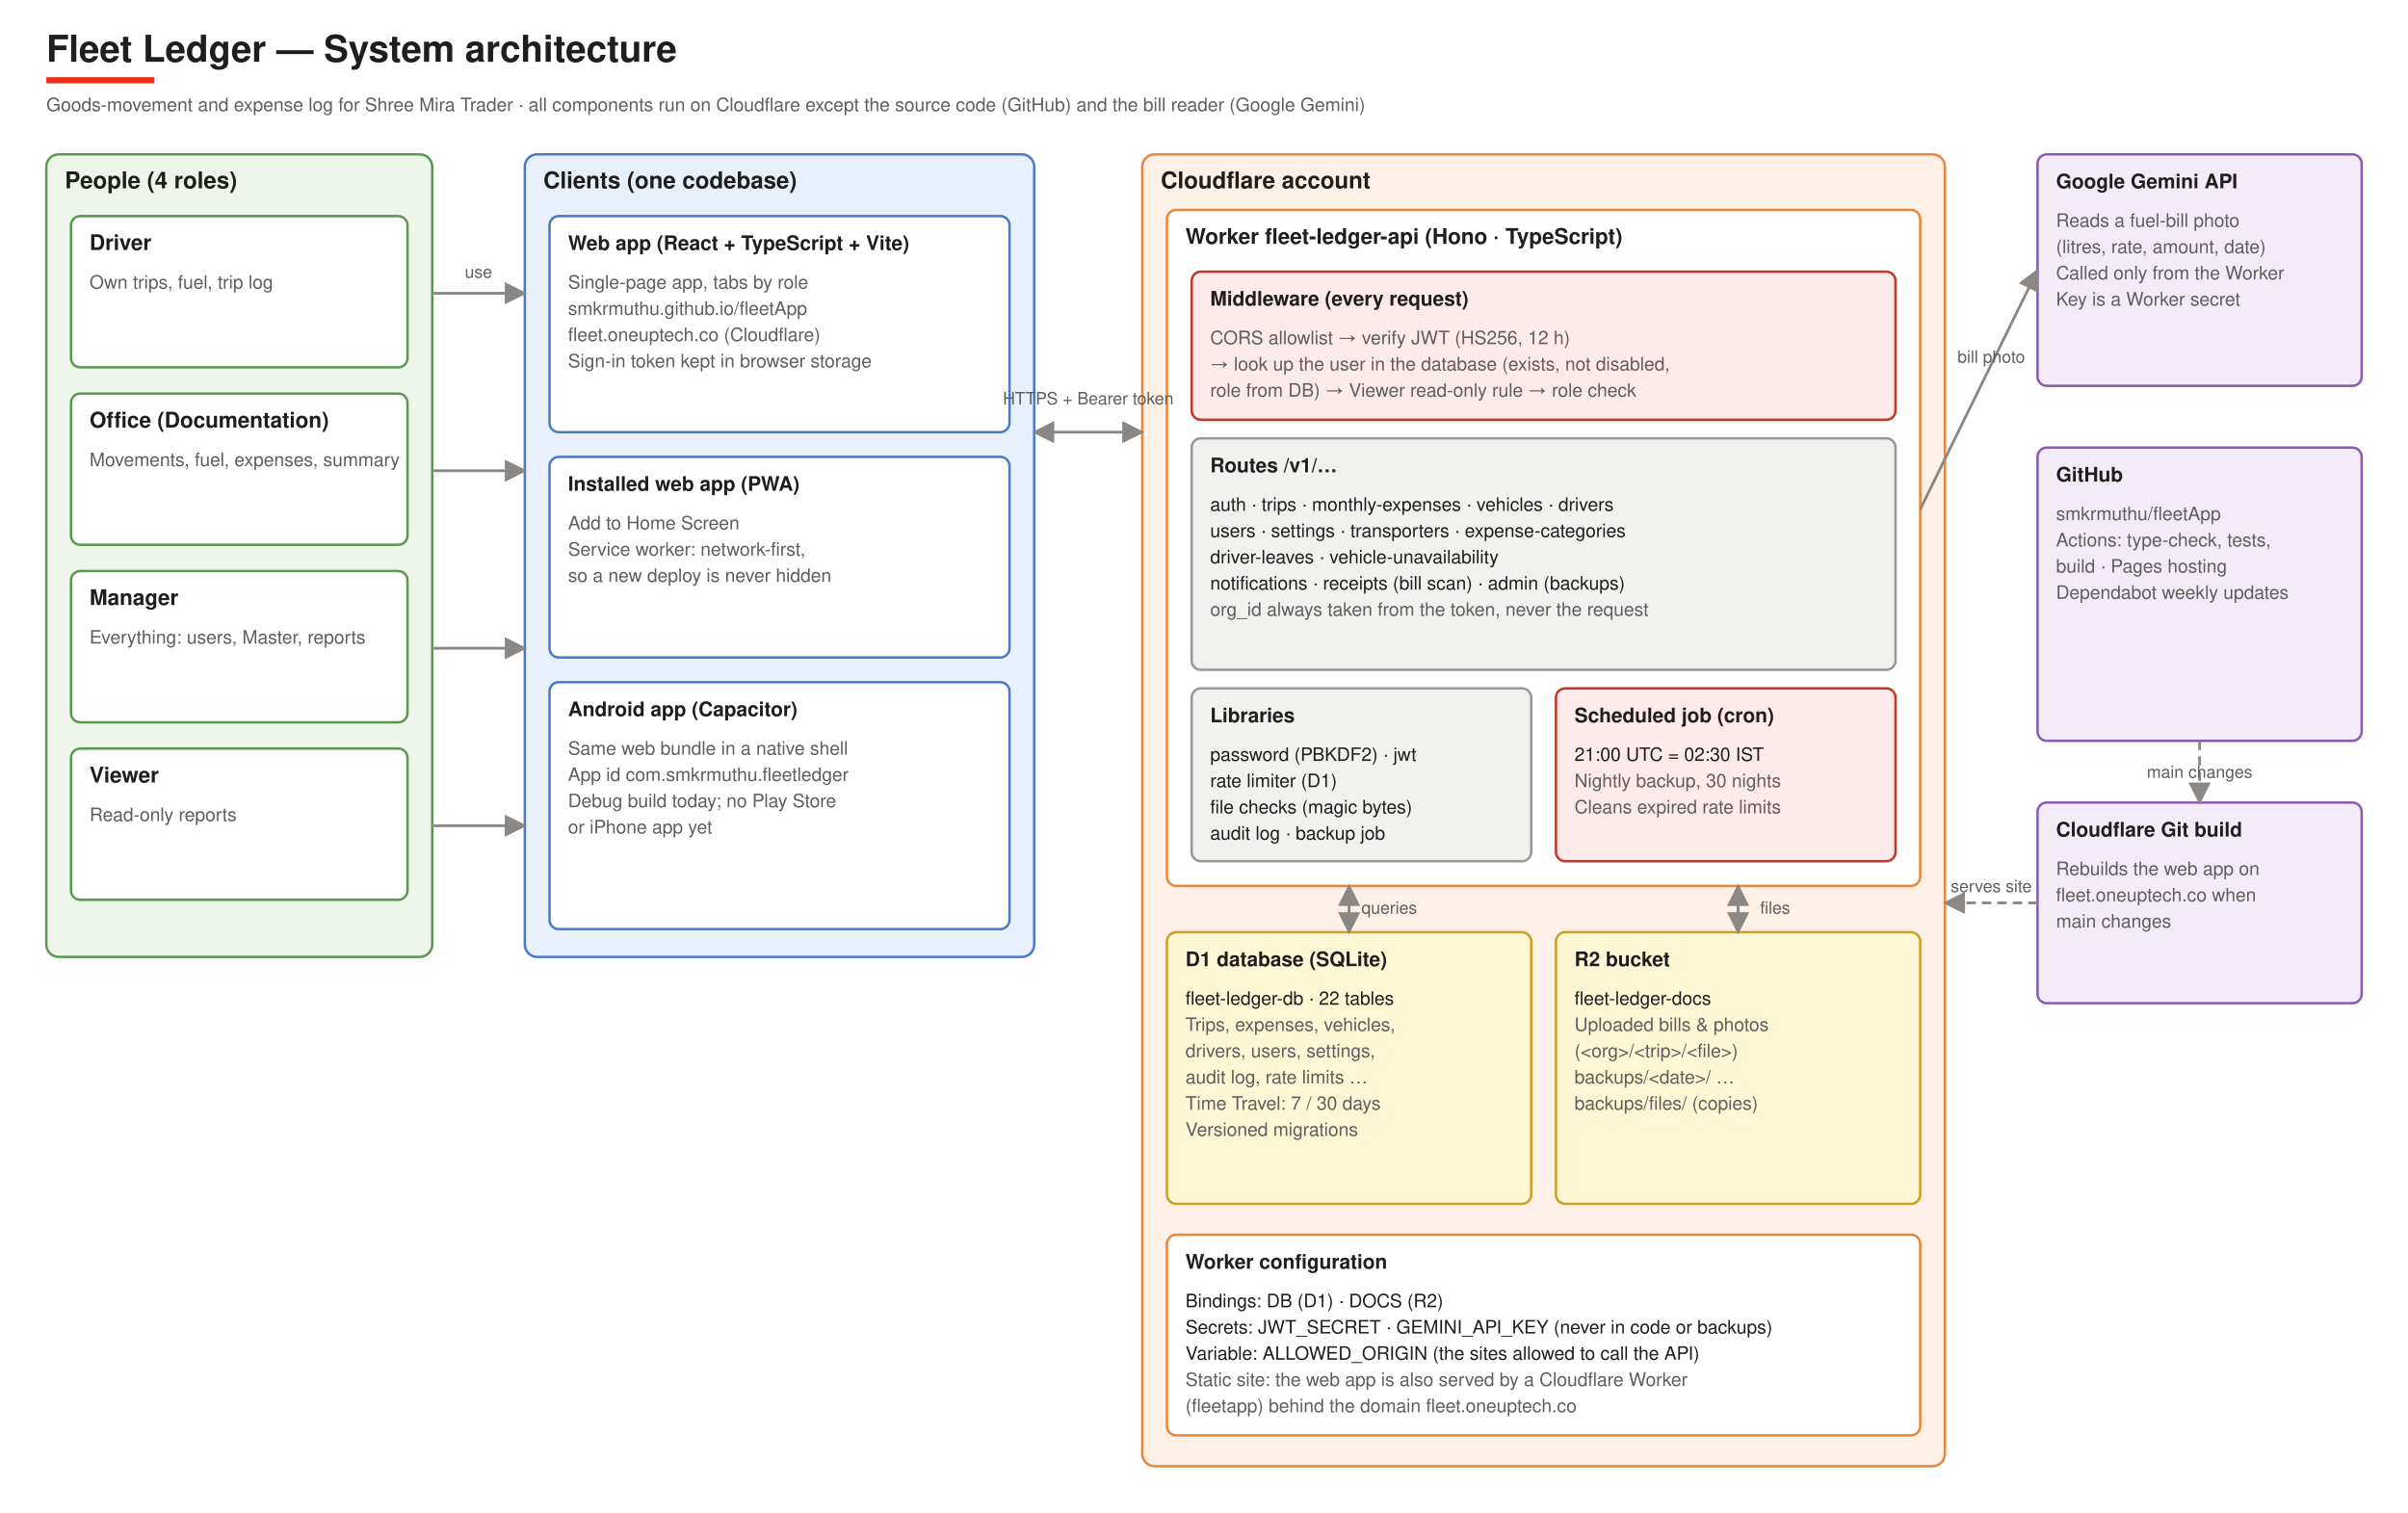
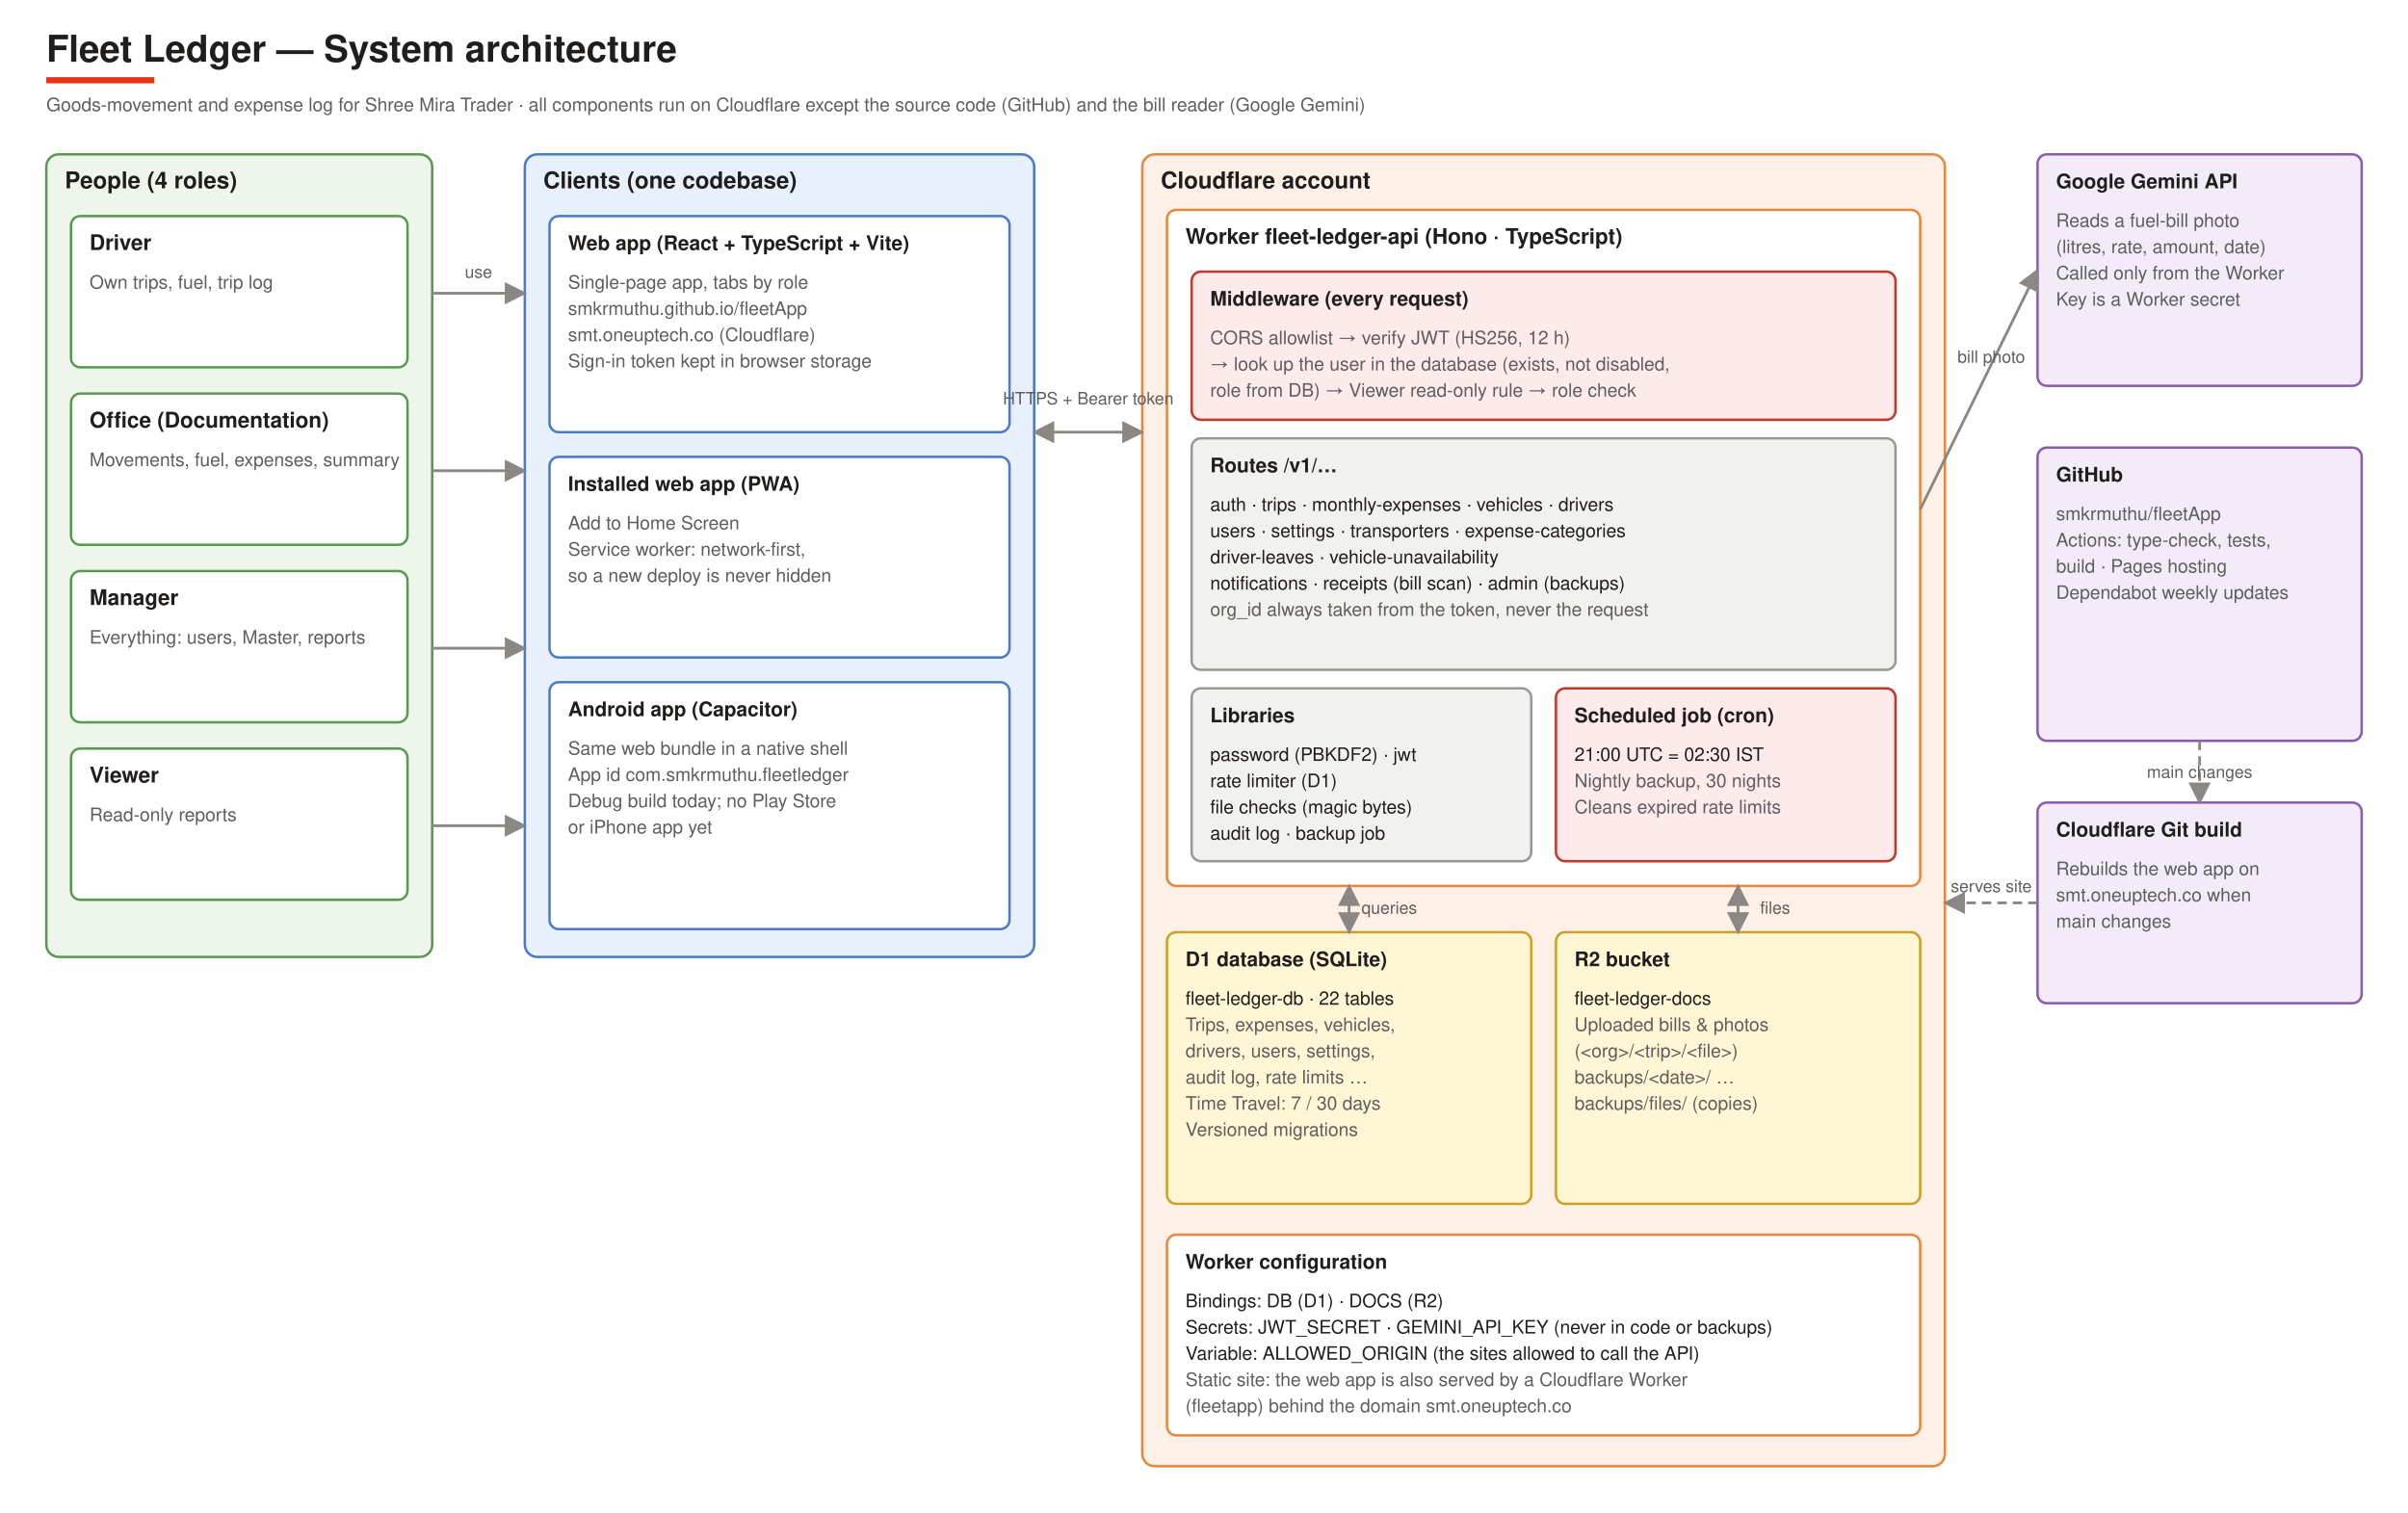
<svg xmlns="http://www.w3.org/2000/svg" width="1560" height="980" viewBox="0 0 1560 980" font-family="Helvetica, Arial, sans-serif">
  <defs>
    <marker id="a" viewBox="0 0 10 10" refX="9" refY="5" markerWidth="8" markerHeight="8" orient="auto-start-reverse">
      <path d="M0,0 L10,5 L0,10 z" fill="#8a8785" />
    </marker>
  </defs>
  <rect width="1560" height="980" fill="#ffffff" />
  <text x="30" y="40" font-size="24" font-weight="700" fill="#201e1d">Fleet Ledger — System architecture</text>
  <rect x="30" y="50" width="70" height="4" fill="#EC3013" />
  <text x="30" y="72" font-size="12" fill="#605d5d" text-anchor="start">Goods-movement and expense log for Shree Mira Trader · all components run on Cloudflare except the source code (GitHub) and the bill reader (Google Gemini)</text>
  <rect x="30" y="100" width="250" height="520" rx="8" fill="#eef6ec" stroke="#5a9a50" stroke-width="1.6" />
  <text x="42" y="122" font-size="15" font-weight="700" fill="#201e1d" text-anchor="start">People (4 roles)</text>
  <rect x="46" y="140" width="218" height="98" rx="6" fill="#ffffff" stroke="#5a9a50" stroke-width="1.6" />
  <text x="58" y="162" font-size="14" font-weight="700" fill="#201e1d" text-anchor="start">Driver</text>
  <text x="58" y="187" font-size="12" fill="#605d5d" text-anchor="start">Own trips, fuel, trip log</text>
  <rect x="46" y="255" width="218" height="98" rx="6" fill="#ffffff" stroke="#5a9a50" stroke-width="1.6" />
  <text x="58" y="277" font-size="14" font-weight="700" fill="#201e1d" text-anchor="start">Office (Documentation)</text>
  <text x="58" y="302" font-size="12" fill="#605d5d" text-anchor="start">Movements, fuel, expenses, summary</text>
  <rect x="46" y="370" width="218" height="98" rx="6" fill="#ffffff" stroke="#5a9a50" stroke-width="1.6" />
  <text x="58" y="392" font-size="14" font-weight="700" fill="#201e1d" text-anchor="start">Manager</text>
  <text x="58" y="417" font-size="12" fill="#605d5d" text-anchor="start">Everything: users, Master, reports</text>
  <rect x="46" y="485" width="218" height="98" rx="6" fill="#ffffff" stroke="#5a9a50" stroke-width="1.6" />
  <text x="58" y="507" font-size="14" font-weight="700" fill="#201e1d" text-anchor="start">Viewer</text>
  <text x="58" y="532" font-size="12" fill="#605d5d" text-anchor="start">Read-only reports</text>
  <rect x="340" y="100" width="330" height="520" rx="8" fill="#e8f0fb" stroke="#4a7bc8" stroke-width="1.6" />
  <text x="352" y="122" font-size="15" font-weight="700" fill="#201e1d" text-anchor="start">Clients (one codebase)</text>
  <rect x="356" y="140" width="298" height="140" rx="6" fill="#ffffff" stroke="#4a7bc8" stroke-width="1.6" />
  <text x="368" y="162" font-size="13" font-weight="700" fill="#201e1d" text-anchor="start">Web app (React + TypeScript + Vite)</text>
  <text x="368" y="187" font-size="12" fill="#605d5d" text-anchor="start">Single-page app, tabs by role</text>
  <text x="368" y="204" font-size="12" fill="#605d5d" text-anchor="start">smkrmuthu.github.io/fleetApp</text>
-   <text x="368" y="221" font-size="12" fill="#605d5d" text-anchor="start">fleet.oneuptech.co (Cloudflare)</text>
+   <text x="368" y="221" font-size="12" fill="#605d5d" text-anchor="start">smt.oneuptech.co (Cloudflare)</text>
  <text x="368" y="238" font-size="12" fill="#605d5d" text-anchor="start">Sign-in token kept in browser storage</text>
  <rect x="356" y="296" width="298" height="130" rx="6" fill="#ffffff" stroke="#4a7bc8" stroke-width="1.6" />
  <text x="368" y="318" font-size="13" font-weight="700" fill="#201e1d" text-anchor="start">Installed web app (PWA)</text>
  <text x="368" y="343" font-size="12" fill="#605d5d" text-anchor="start">Add to Home Screen</text>
  <text x="368" y="360" font-size="12" fill="#605d5d" text-anchor="start">Service worker: network-first,</text>
  <text x="368" y="377" font-size="12" fill="#605d5d" text-anchor="start">so a new deploy is never hidden</text>
  <rect x="356" y="442" width="298" height="160" rx="6" fill="#ffffff" stroke="#4a7bc8" stroke-width="1.6" />
  <text x="368" y="464" font-size="13" font-weight="700" fill="#201e1d" text-anchor="start">Android app (Capacitor)</text>
  <text x="368" y="489" font-size="12" fill="#605d5d" text-anchor="start">Same web bundle in a native shell</text>
  <text x="368" y="506" font-size="12" fill="#605d5d" text-anchor="start">App id com.smkrmuthu.fleetledger</text>
  <text x="368" y="523" font-size="12" fill="#605d5d" text-anchor="start">Debug build today; no Play Store</text>
  <text x="368" y="540" font-size="12" fill="#605d5d" text-anchor="start">or iPhone app yet</text>
  <rect x="740" y="100" width="520" height="850" rx="8" fill="#fdf0e6" stroke="#e8873d" stroke-width="1.6" />
  <text x="752" y="122" font-size="15" font-weight="700" fill="#201e1d" text-anchor="start">Cloudflare account</text>
  <rect x="756" y="136" width="488" height="438" rx="6" fill="#ffffff" stroke="#e8873d" stroke-width="1.6" />
  <text x="768" y="158" font-size="14" font-weight="700" fill="#201e1d" text-anchor="start">Worker  fleet-ledger-api   (Hono · TypeScript)</text>
  <rect x="772" y="176" width="456" height="96" rx="6" fill="#fdeaea" stroke="#c0392b" stroke-width="1.6" />
  <text x="784" y="198" font-size="13" font-weight="700" fill="#201e1d" text-anchor="start">Middleware (every request)</text>
  <text x="784" y="223" font-size="12" fill="#605d5d" text-anchor="start">CORS allowlist  →  verify JWT (HS256, 12 h)</text>
  <text x="784" y="240" font-size="12" fill="#605d5d" text-anchor="start">→ look up the user in the database (exists, not disabled,</text>
  <text x="784" y="257" font-size="12" fill="#605d5d" text-anchor="start">role from DB)  →  Viewer read-only rule  →  role check</text>
  <rect x="772" y="284" width="456" height="150" rx="6" fill="#f1f1f0" stroke="#9a9896" stroke-width="1.6" />
  <text x="784" y="306" font-size="13" font-weight="700" fill="#201e1d" text-anchor="start">Routes  /v1/…</text>
  <text x="784" y="331" font-size="12" fill="#201e1d" text-anchor="start">auth · trips · monthly-expenses · vehicles · drivers</text>
  <text x="784" y="348" font-size="12" fill="#201e1d" text-anchor="start">users · settings · transporters · expense-categories</text>
  <text x="784" y="365" font-size="12" fill="#201e1d" text-anchor="start">driver-leaves · vehicle-unavailability</text>
  <text x="784" y="382" font-size="12" fill="#201e1d" text-anchor="start">notifications · receipts (bill scan) · admin (backups)</text>
  <text x="784" y="399" font-size="12" fill="#605d5d" text-anchor="start">org_id always taken from the token, never the request</text>
  <rect x="772" y="446" width="220" height="112" rx="6" fill="#f1f1f0" stroke="#9a9896" stroke-width="1.6" />
  <text x="784" y="468" font-size="13" font-weight="700" fill="#201e1d" text-anchor="start">Libraries</text>
  <text x="784" y="493" font-size="12" fill="#201e1d" text-anchor="start">password (PBKDF2) · jwt</text>
  <text x="784" y="510" font-size="12" fill="#201e1d" text-anchor="start">rate limiter (D1)</text>
  <text x="784" y="527" font-size="12" fill="#201e1d" text-anchor="start">file checks (magic bytes)</text>
  <text x="784" y="544" font-size="12" fill="#201e1d" text-anchor="start">audit log · backup job</text>
  <rect x="1008" y="446" width="220" height="112" rx="6" fill="#fdeaea" stroke="#c0392b" stroke-width="1.6" />
  <text x="1020" y="468" font-size="13" font-weight="700" fill="#201e1d" text-anchor="start">Scheduled job (cron)</text>
  <text x="1020" y="493" font-size="12" fill="#201e1d" text-anchor="start">21:00 UTC = 02:30 IST</text>
  <text x="1020" y="510" font-size="12" fill="#605d5d" text-anchor="start">Nightly backup, 30 nights</text>
  <text x="1020" y="527" font-size="12" fill="#605d5d" text-anchor="start">Cleans expired rate limits</text>
  <rect x="756" y="604" width="236" height="176" rx="6" fill="#fff6d6" stroke="#c9a227" stroke-width="1.6" />
  <text x="768" y="626" font-size="13" font-weight="700" fill="#201e1d" text-anchor="start">D1 database (SQLite)</text>
  <text x="768" y="651" font-size="12" fill="#201e1d" text-anchor="start">fleet-ledger-db · 22 tables</text>
  <text x="768" y="668" font-size="12" fill="#605d5d" text-anchor="start">Trips, expenses, vehicles,</text>
  <text x="768" y="685" font-size="12" fill="#605d5d" text-anchor="start">drivers, users, settings,</text>
  <text x="768" y="702" font-size="12" fill="#605d5d" text-anchor="start">audit log, rate limits …</text>
  <text x="768" y="719" font-size="12" fill="#605d5d" text-anchor="start">Time Travel: 7 / 30 days</text>
  <text x="768" y="736" font-size="12" fill="#605d5d" text-anchor="start">Versioned migrations</text>
  <rect x="1008" y="604" width="236" height="176" rx="6" fill="#fff6d6" stroke="#c9a227" stroke-width="1.6" />
  <text x="1020" y="626" font-size="13" font-weight="700" fill="#201e1d" text-anchor="start">R2 bucket</text>
  <text x="1020" y="651" font-size="12" fill="#201e1d" text-anchor="start">fleet-ledger-docs</text>
  <text x="1020" y="668" font-size="12" fill="#605d5d" text-anchor="start">Uploaded bills &amp; photos</text>
  <text x="1020" y="685" font-size="12" fill="#605d5d" text-anchor="start">(&lt;org&gt;/&lt;trip&gt;/&lt;file&gt;)</text>
  <text x="1020" y="702" font-size="12" fill="#605d5d" text-anchor="start">backups/&lt;date&gt;/ …</text>
  <text x="1020" y="719" font-size="12" fill="#605d5d" text-anchor="start">backups/files/ (copies)</text>
  <rect x="756" y="800" width="488" height="130" rx="6" fill="#ffffff" stroke="#e8873d" stroke-width="1.6" />
  <text x="768" y="822" font-size="13" font-weight="700" fill="#201e1d" text-anchor="start">Worker configuration</text>
  <text x="768" y="847" font-size="12" fill="#201e1d" text-anchor="start">Bindings: DB (D1) · DOCS (R2)</text>
  <text x="768" y="864" font-size="12" fill="#201e1d" text-anchor="start">Secrets: JWT_SECRET · GEMINI_API_KEY (never in code or backups)</text>
  <text x="768" y="881" font-size="12" fill="#201e1d" text-anchor="start">Variable: ALLOWED_ORIGIN (the sites allowed to call the API)</text>
  <text x="768" y="898" font-size="12" fill="#605d5d" text-anchor="start">Static site: the web app is also served by a Cloudflare Worker</text>
-   <text x="768" y="915" font-size="12" fill="#605d5d" text-anchor="start">(fleetapp) behind the domain fleet.oneuptech.co</text>
+   <text x="768" y="915" font-size="12" fill="#605d5d" text-anchor="start">(fleetapp) behind the domain smt.oneuptech.co</text>
  <rect x="1320" y="100" width="210" height="150" rx="6" fill="#f3ecf8" stroke="#8a5cb0" stroke-width="1.6" />
  <text x="1332" y="122" font-size="13" font-weight="700" fill="#201e1d" text-anchor="start">Google Gemini API</text>
  <text x="1332" y="147" font-size="12" fill="#605d5d" text-anchor="start">Reads a fuel-bill photo</text>
  <text x="1332" y="164" font-size="12" fill="#605d5d" text-anchor="start">(litres, rate, amount, date)</text>
  <text x="1332" y="181" font-size="12" fill="#605d5d" text-anchor="start">Called only from the Worker</text>
  <text x="1332" y="198" font-size="12" fill="#605d5d" text-anchor="start">Key is a Worker secret</text>
  <rect x="1320" y="290" width="210" height="190" rx="6" fill="#f3ecf8" stroke="#8a5cb0" stroke-width="1.6" />
  <text x="1332" y="312" font-size="13" font-weight="700" fill="#201e1d" text-anchor="start">GitHub</text>
  <text x="1332" y="337" font-size="12" fill="#605d5d" text-anchor="start">smkrmuthu/fleetApp</text>
  <text x="1332" y="354" font-size="12" fill="#605d5d" text-anchor="start">Actions: type-check, tests,</text>
  <text x="1332" y="371" font-size="12" fill="#605d5d" text-anchor="start">build · Pages hosting</text>
  <text x="1332" y="388" font-size="12" fill="#605d5d" text-anchor="start">Dependabot weekly updates</text>
  <rect x="1320" y="520" width="210" height="130" rx="6" fill="#f3ecf8" stroke="#8a5cb0" stroke-width="1.6" />
  <text x="1332" y="542" font-size="13" font-weight="700" fill="#201e1d" text-anchor="start">Cloudflare Git build</text>
  <text x="1332" y="567" font-size="12" fill="#605d5d" text-anchor="start">Rebuilds the web app on</text>
-   <text x="1332" y="584" font-size="12" fill="#605d5d" text-anchor="start">fleet.oneuptech.co when</text>
+   <text x="1332" y="584" font-size="12" fill="#605d5d" text-anchor="start">smt.oneuptech.co when</text>
  <text x="1332" y="601" font-size="12" fill="#605d5d" text-anchor="start">main changes</text>
  <line x1="280" y1="190" x2="340" y2="190" stroke="#8a8785" stroke-width="1.8" marker-end="url(#a)" />
  <text x="310" y="180" font-size="11" fill="#605d5d" text-anchor="middle">use</text>
  <line x1="280" y1="305" x2="340" y2="305" stroke="#8a8785" stroke-width="1.8" marker-end="url(#a)" />
  <line x1="280" y1="420" x2="340" y2="420" stroke="#8a8785" stroke-width="1.8" marker-end="url(#a)" />
  <line x1="280" y1="535" x2="340" y2="535" stroke="#8a8785" stroke-width="1.8" marker-end="url(#a)" />
  <line x1="670" y1="280" x2="740" y2="280" stroke="#8a8785" stroke-width="1.8" marker-end="url(#a)" marker-start="url(#a)" />
  <text x="705" y="262" font-size="11" fill="#605d5d" text-anchor="middle">HTTPS + Bearer token</text>
  <line x1="874" y1="574" x2="874" y2="604" stroke="#8a8785" stroke-width="1.8" marker-end="url(#a)" marker-start="url(#a)" />
  <text x="900" y="592" font-size="11" fill="#605d5d" text-anchor="middle">queries</text>
  <line x1="1126" y1="574" x2="1126" y2="604" stroke="#8a8785" stroke-width="1.8" marker-end="url(#a)" marker-start="url(#a)" />
  <text x="1150" y="592" font-size="11" fill="#605d5d" text-anchor="middle">files</text>
  <line x1="1244" y1="330" x2="1320" y2="175" stroke="#8a8785" stroke-width="1.8" marker-end="url(#a)" />
  <text x="1290" y="235" font-size="11" fill="#605d5d" text-anchor="middle">bill photo</text>
  <line x1="1425" y1="480" x2="1425" y2="520" stroke="#8a8785" stroke-width="1.8" stroke-dasharray="6,4" marker-end="url(#a)" />
  <text x="1425" y="504" font-size="11" fill="#605d5d" text-anchor="middle">main changes</text>
  <line x1="1320" y1="585" x2="1260" y2="585" stroke="#8a8785" stroke-width="1.8" stroke-dasharray="6,4" marker-end="url(#a)" />
  <text x="1290" y="578" font-size="11" fill="#605d5d" text-anchor="middle">serves site</text>
</svg>
